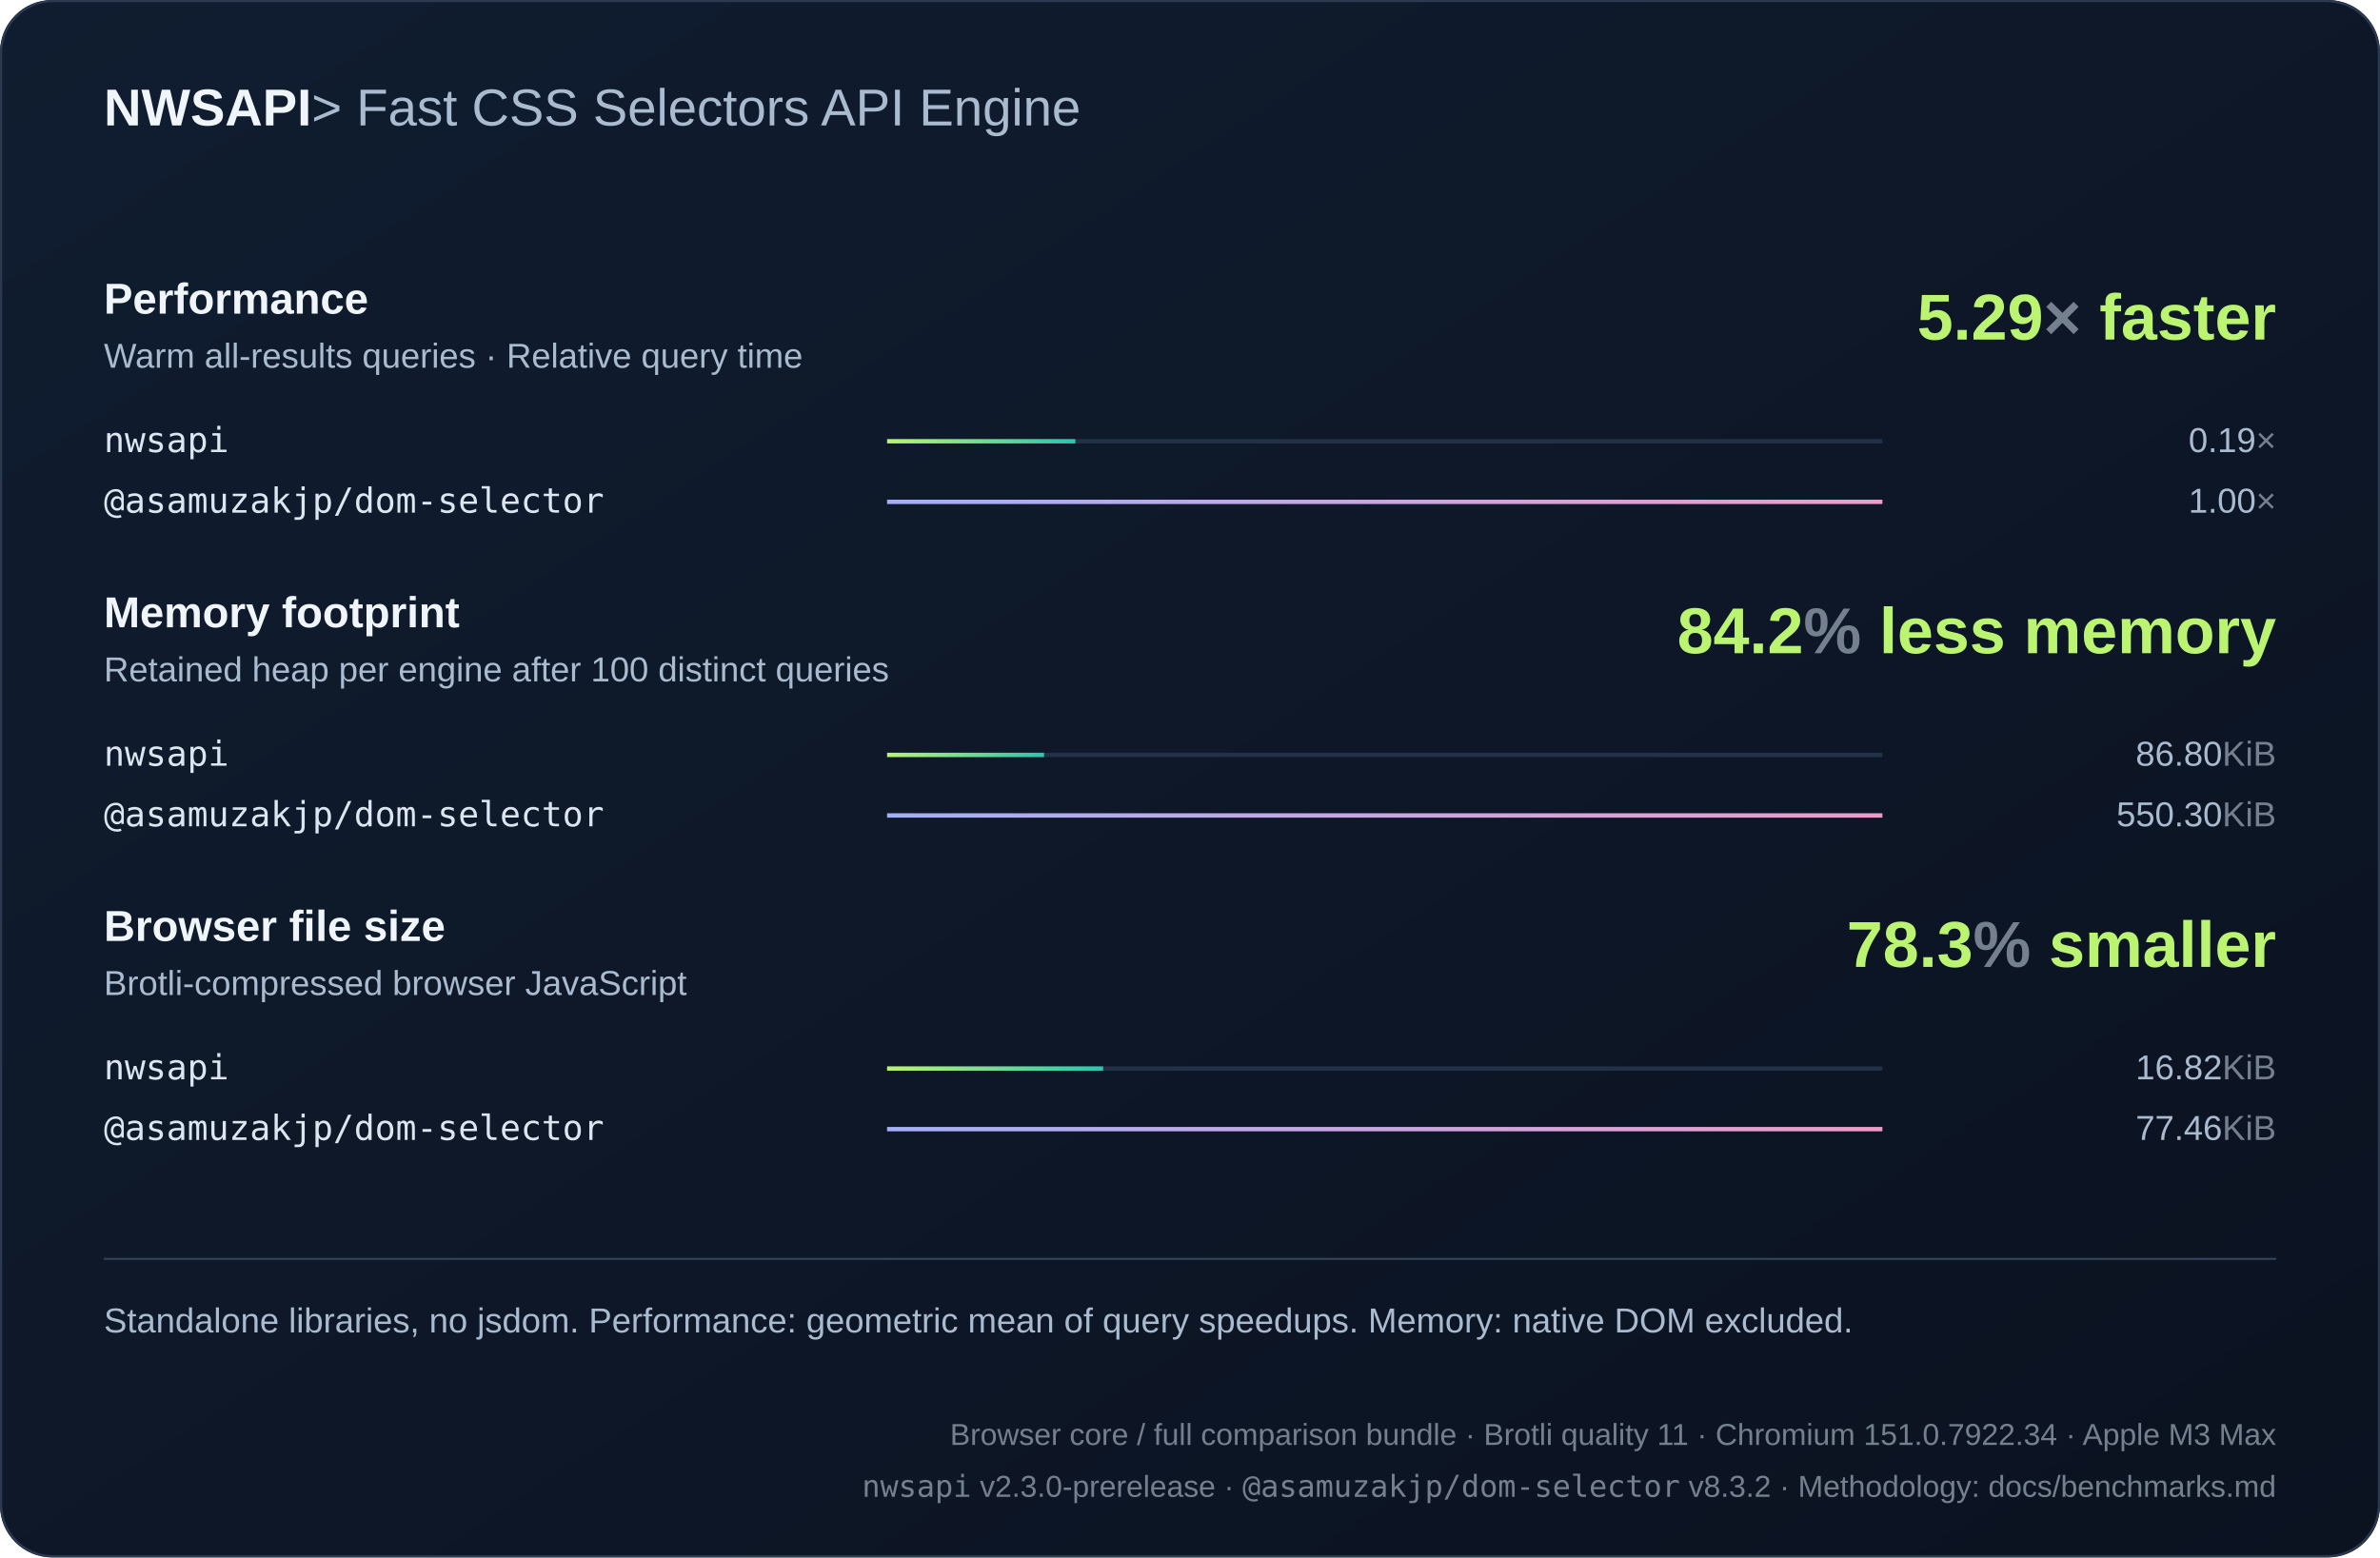
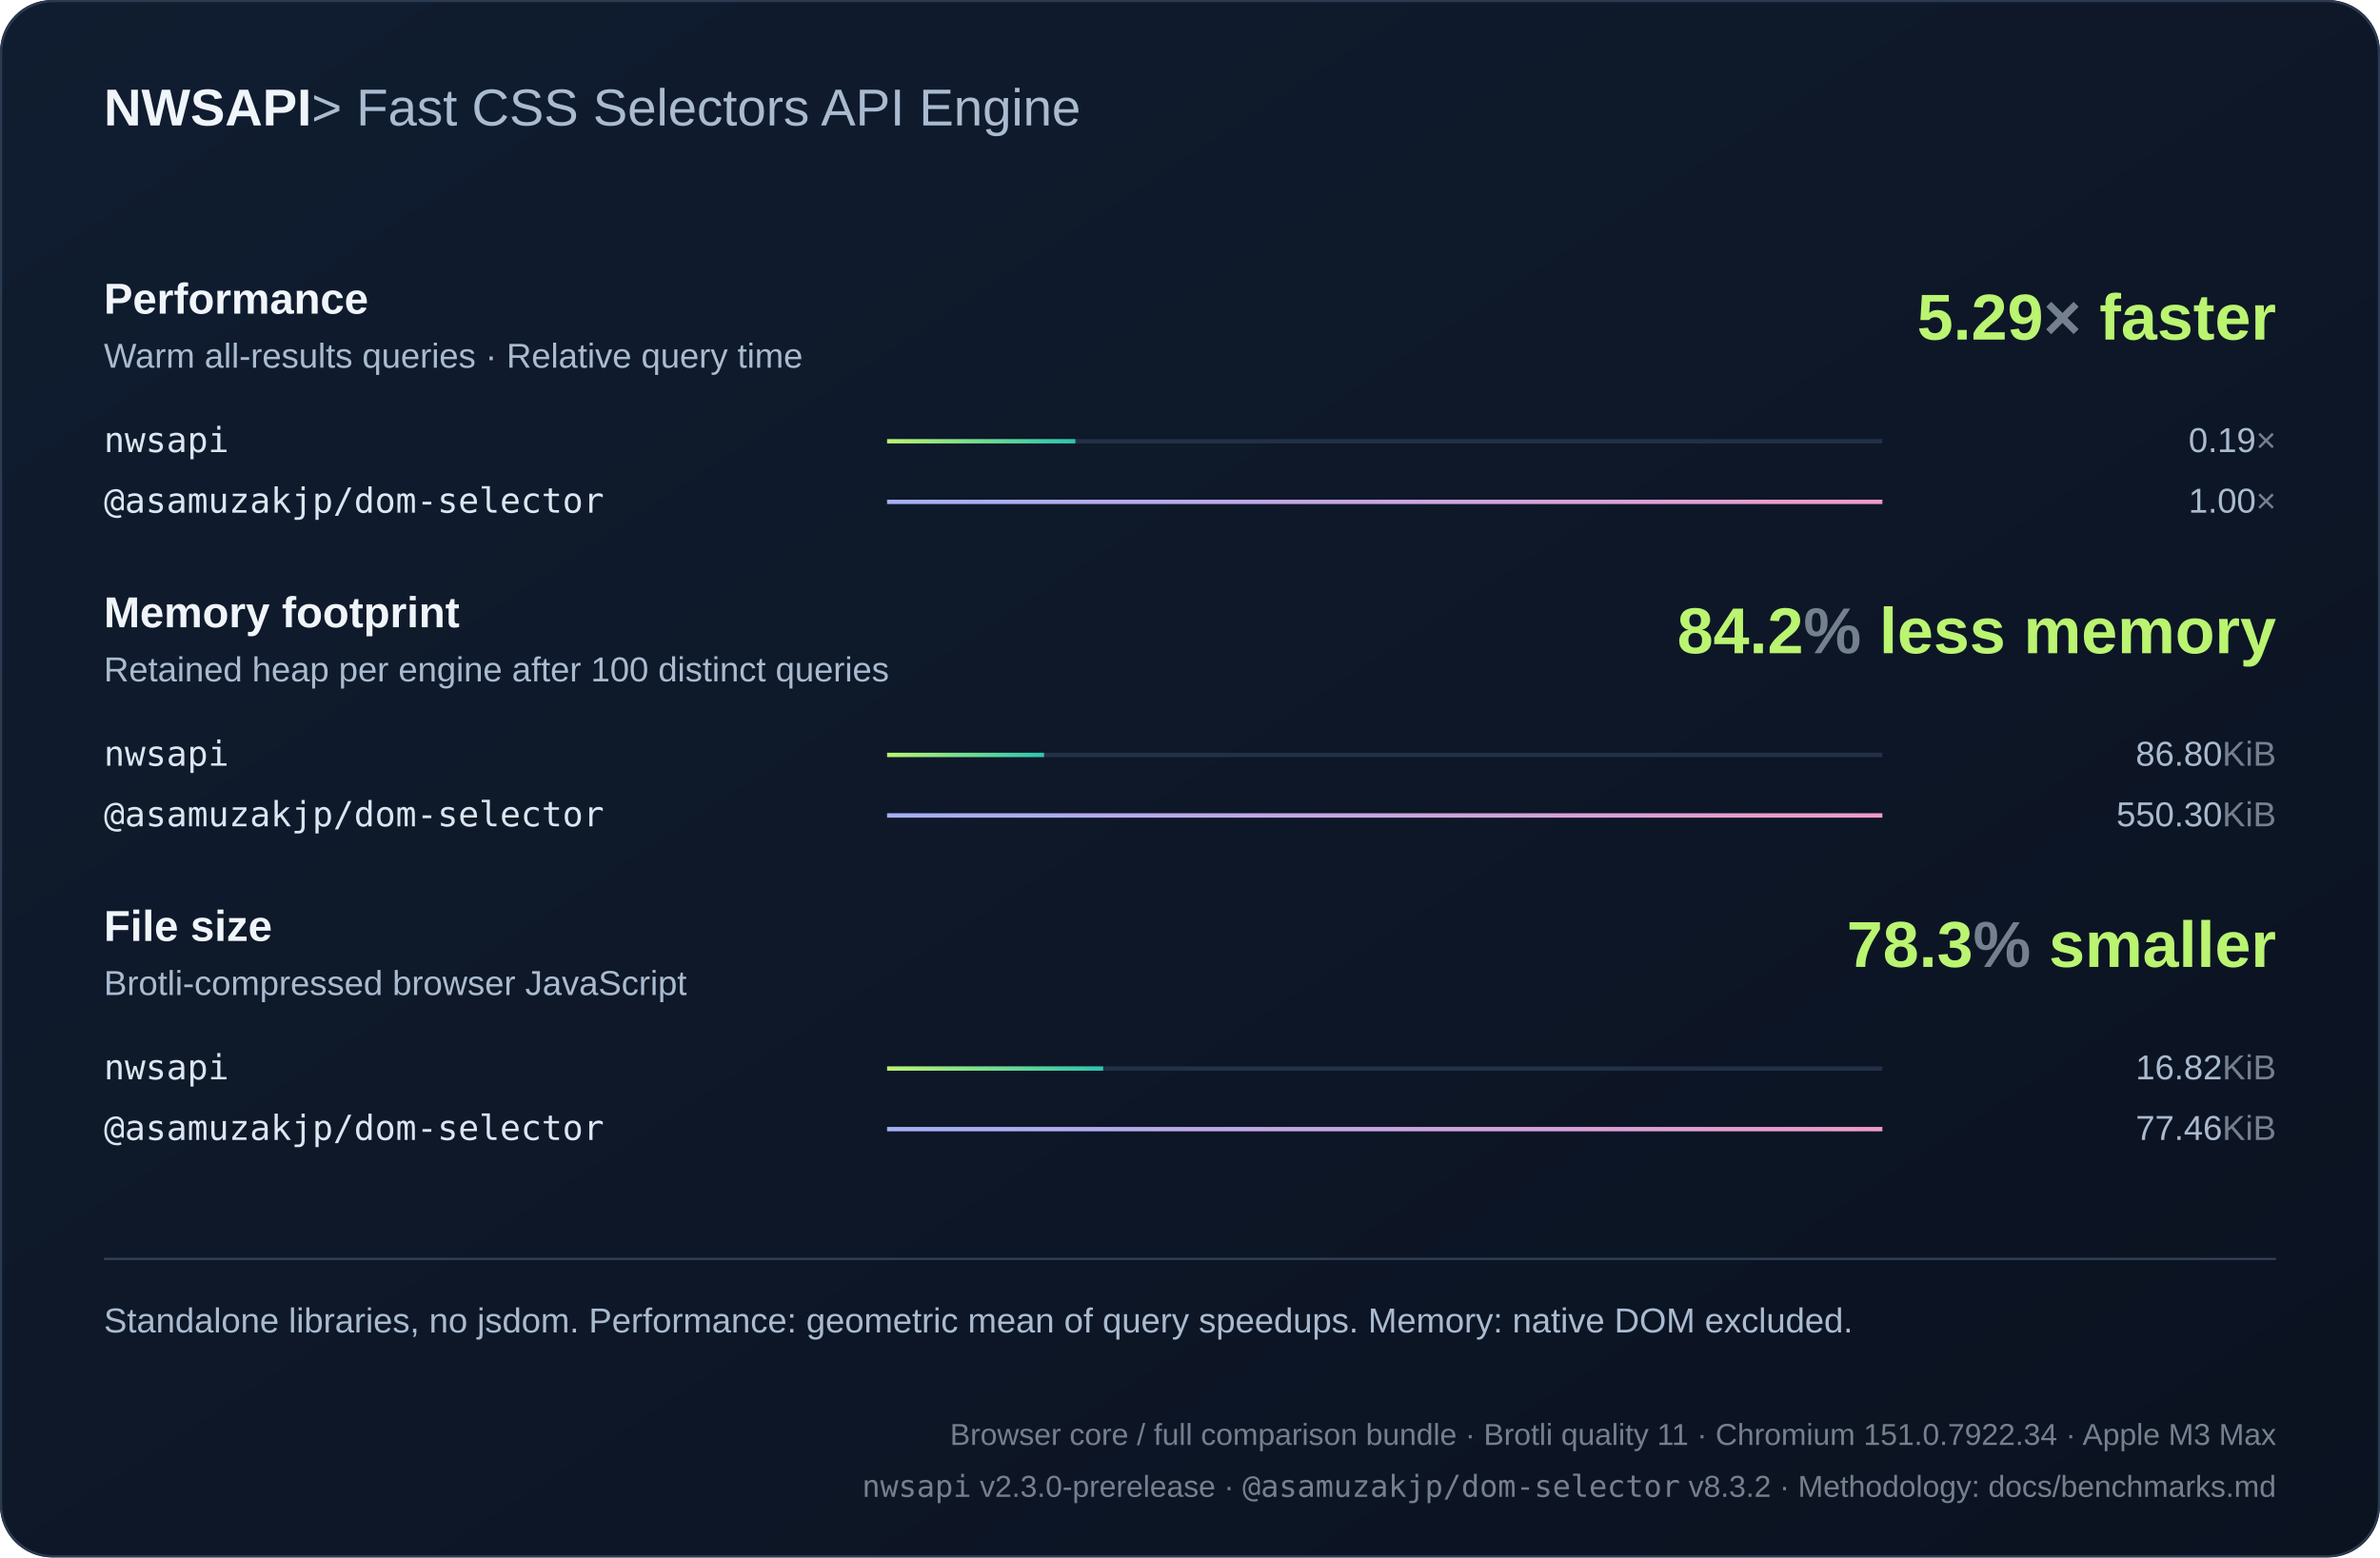
<svg xmlns="http://www.w3.org/2000/svg" width="1100" height="720" viewBox="0 0 1100 720" role="img">
  <defs>
    <linearGradient id="bg" x2="1" y2="1">
      <stop stop-color="#101d30" />
      <stop offset="1" stop-color="#0b1220" />
    </linearGradient>
    <linearGradient id="series0">
      <stop stop-color="#baf471" />
      <stop offset="1" stop-color="#2bc5ae" />
    </linearGradient>
    <linearGradient id="series1">
      <stop stop-color="#a4aff7" />
      <stop offset="1" stop-color="#ef9bc9" />
    </linearGradient>
    <linearGradient id="series2">
      <stop stop-color="#80d7ff" />
      <stop offset="1" stop-color="#739be8" />
    </linearGradient>
  </defs>
  <style>text{font-family:Arial,Helvetica,sans-serif;fill:#f0f5fa}
.muted{fill:#aabbd0;font:16px Arial,Helvetica,sans-serif}
.code{font:18px Consolas,Menlo,monospace;fill:#dce6f1}
.note .code{font:16px Consolas,Menlo,monospace}
.metadata,.metadata .code{fill:#75808e;font-size:14px}
.chart-title{font-size:24px;font-weight:700}
.unit{fill:#75808e}
.package{font-family:Consolas,Menlo,monospace}
.comparison{font-size:14px;font-variant-numeric:tabular-nums}
.tick{fill:#aabbd0;font-size:12px}
.time{fill:#aabbd0;font-size:13px;font-variant-numeric:tabular-nums}
.tagline{fill:#aabbd0;font-weight:400}.metric-title{font-size:20px;font-weight:700}.engine{font-size:16px}.headline{font-size:30px;font-weight:700;fill:#baf471}</style>
  <rect width="1100" height="720" rx="24" fill="url(#bg)" />
  <rect x=".5" y=".5" width="1099" height="719" rx="24" fill="none" stroke="#2b3a50" />
  <text x="48" y="58" class="chart-title">NWSAPI<tspan class="tagline"> &gt; Fast CSS Selectors API Engine</tspan>
  </text>
  <text x="48" y="145" class="metric-title">Performance</text>
  <text x="48" y="170" class="muted">Warm all-results queries · Relative query time</text>
  <text x="1052" y="157" text-anchor="end" class="headline">5.29<tspan class="unit">×</tspan> faster</text>
  <g>
    <text x="48" y="209" class="code engine">nwsapi</text>
    <path d="M410 204h460" stroke="#223048" stroke-width="2" />
    <rect x="410" y="203" width="87.02" height="2" fill="url(#series0)" />
    <text x="1052" y="209" text-anchor="end" class="muted">0.19<tspan class="unit">×</tspan>
    </text>
  </g>
  <g>
    <text x="48" y="237" class="code engine">@asamuzakjp/dom-selector</text>
    <path d="M410 232h460" stroke="#223048" stroke-width="2" />
    <rect x="410" y="231" width="460" height="2" fill="url(#series1)" />
    <text x="1052" y="237" text-anchor="end" class="muted">1.00<tspan class="unit">×</tspan>
    </text>
  </g>
  <text x="48" y="290" class="metric-title">Memory footprint</text>
  <text x="48" y="315" class="muted">Retained heap per engine after 100 distinct queries</text>
  <text x="1052" y="302" text-anchor="end" class="headline">84.2<tspan class="unit">%</tspan> less memory</text>
  <g>
    <text x="48" y="354" class="code engine">nwsapi</text>
    <path d="M410 349h460" stroke="#223048" stroke-width="2" />
    <rect x="410" y="348" width="72.558" height="2" fill="url(#series0)" />
    <text x="1052" y="354" text-anchor="end" class="muted">86.80<tspan class="unit">KiB</tspan>
    </text>
  </g>
  <g>
    <text x="48" y="382" class="code engine">@asamuzakjp/dom-selector</text>
    <path d="M410 377h460" stroke="#223048" stroke-width="2" />
    <rect x="410" y="376" width="460" height="2" fill="url(#series1)" />
    <text x="1052" y="382" text-anchor="end" class="muted">550.30<tspan class="unit">KiB</tspan>
    </text>
  </g>
-   <text x="48" y="435" class="metric-title">Browser file size</text>
+   <text x="48" y="435" class="metric-title">File size</text>
  <text x="48" y="460" class="muted">Brotli-compressed browser JavaScript</text>
  <text x="1052" y="447" text-anchor="end" class="headline">78.3<tspan class="unit">%</tspan> smaller</text>
  <g>
    <text x="48" y="499" class="code engine">nwsapi</text>
    <path d="M410 494h460" stroke="#223048" stroke-width="2" />
    <rect x="410" y="493" width="99.868" height="2" fill="url(#series0)" />
    <text x="1052" y="499" text-anchor="end" class="muted">16.82<tspan class="unit">KiB</tspan>
    </text>
  </g>
  <g>
    <text x="48" y="527" class="code engine">@asamuzakjp/dom-selector</text>
    <path d="M410 522h460" stroke="#223048" stroke-width="2" />
    <rect x="410" y="521" width="460" height="2" fill="url(#series1)" />
    <text x="1052" y="527" text-anchor="end" class="muted">77.46<tspan class="unit">KiB</tspan>
    </text>
  </g>
  <path d="M48 582h1004" stroke="#304159" />
  <text x="48" y="616" class="muted note">Standalone libraries, no jsdom. Performance: geometric mean of query speedups. Memory: native DOM excluded.</text>
  <text x="1052" y="668" text-anchor="end" class="muted note metadata">Browser core / full comparison bundle · Brotli quality 11 · Chromium 151.0.7922.34 · Apple M3 Max</text>
  <text x="1052" y="692" text-anchor="end" class="muted note metadata">
    <tspan class="package">nwsapi</tspan> v2.3.0-prerelease · <tspan class="package">@asamuzakjp/dom-selector</tspan> v8.3.2 · Methodology: docs/benchmarks.md</text>
</svg>
